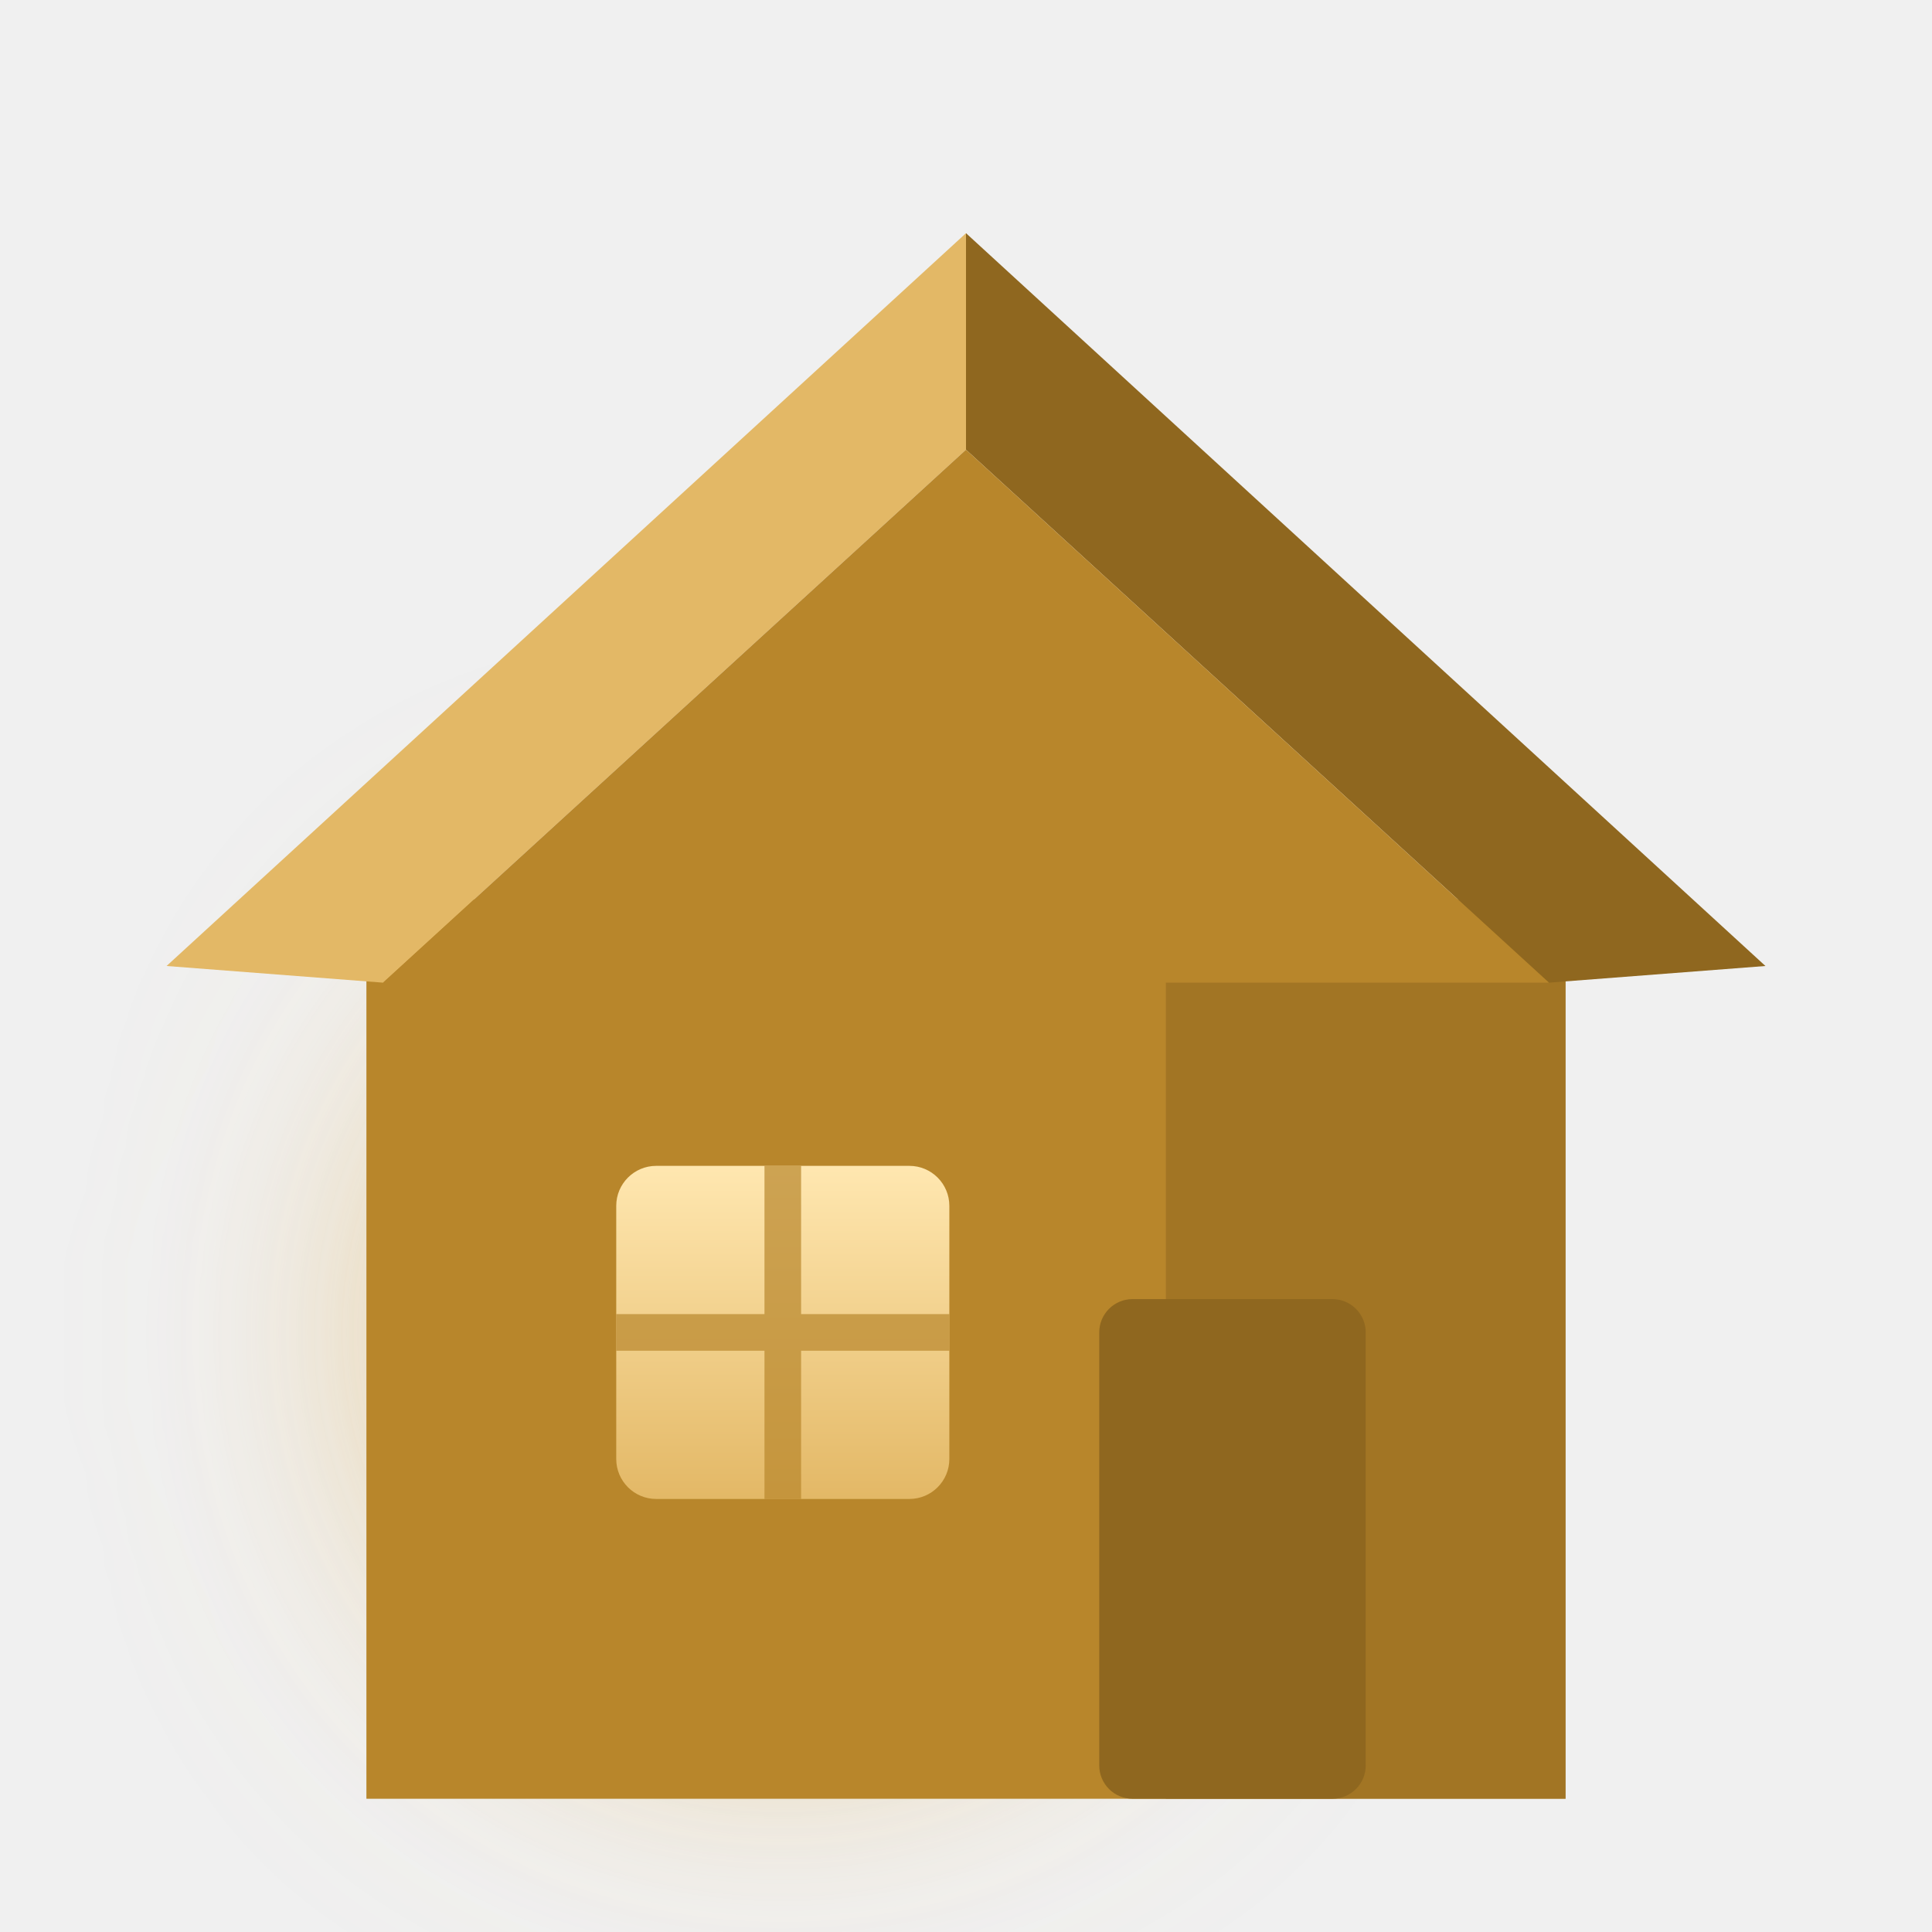
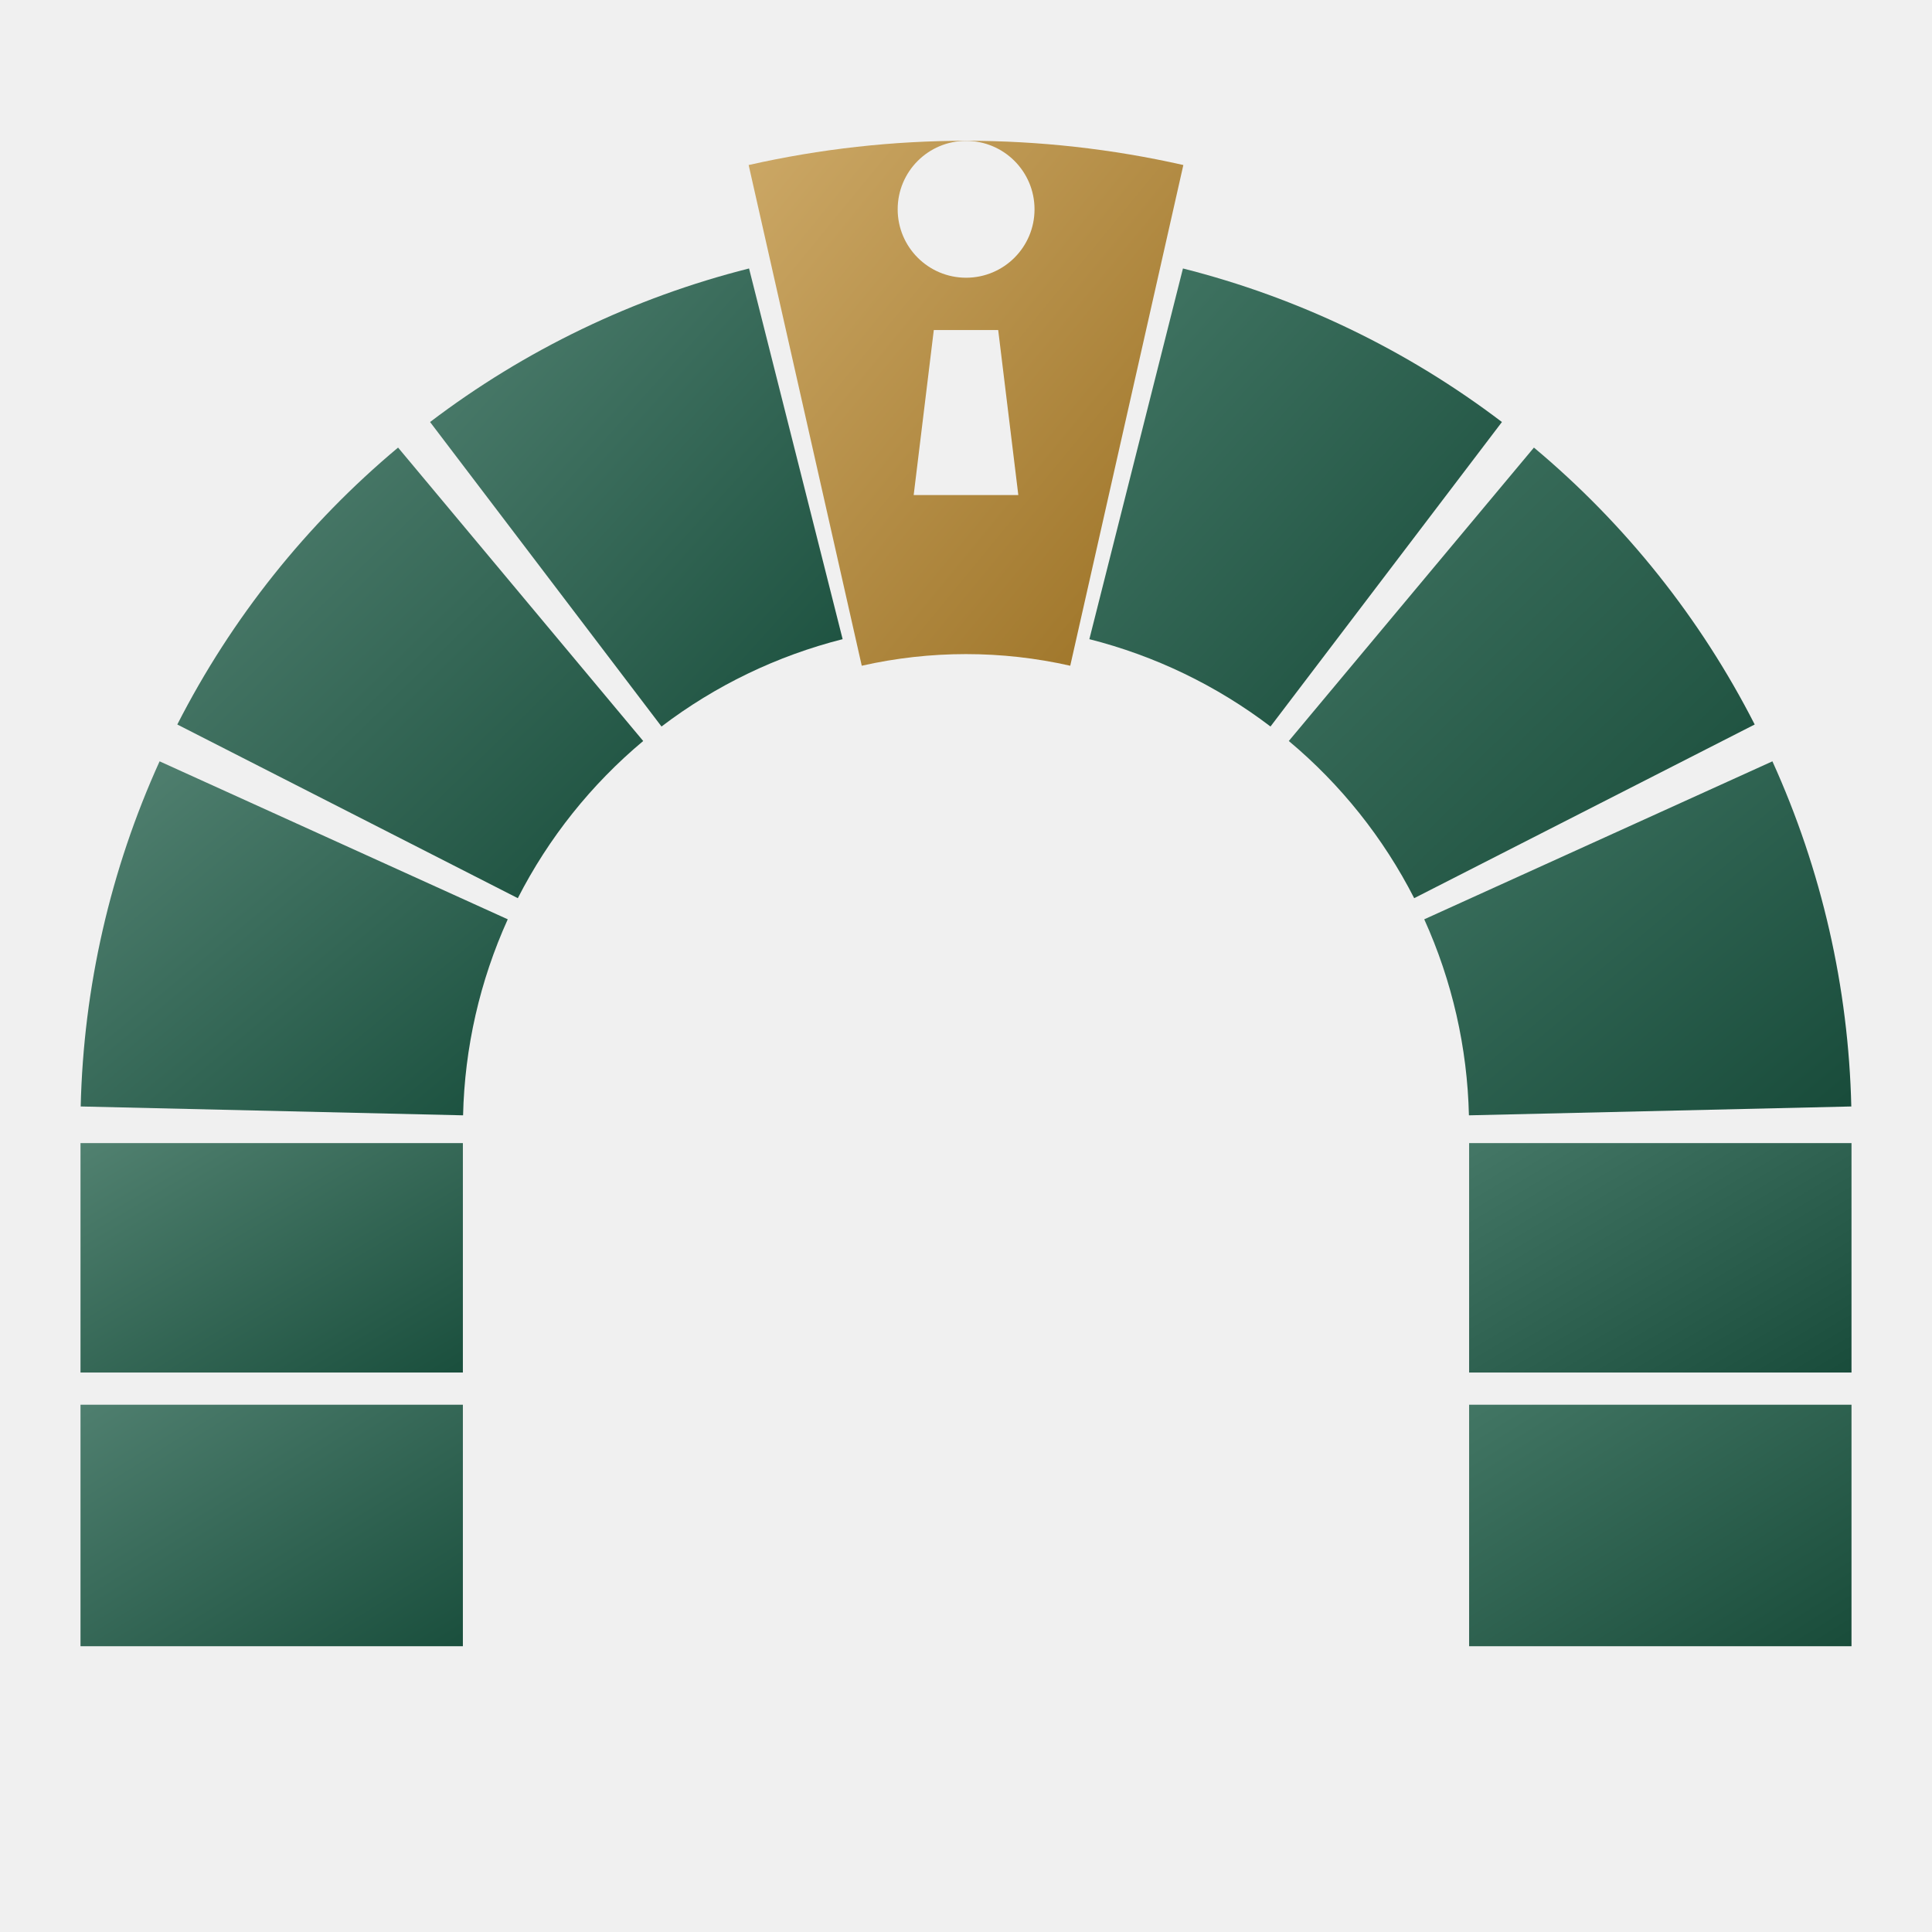
- <svg xmlns="http://www.w3.org/2000/svg" viewBox="-6 -54 58 58" width="64" height="64">
+ <svg xmlns="http://www.w3.org/2000/svg" viewBox="-2 -82 96 96">
+   <style>.n{display:none}@media (prefers-color-scheme: dark){.d{display:none}.n{display:inline}}</style>
  <defs>
-     <filter id="g" x="-100%" y="-100%" width="300%" height="300%">
-       <feGaussianBlur stdDeviation="4.5" />
+     <linearGradient id="g0" x1="0" y1="0" x2="1" y2="1">
+       <stop offset="0" stop-color="#4f7f6f" />
+       <stop offset="1" stop-color="#1a4f3d" />
+     </linearGradient>
+     <linearGradient id="g1" x1="0" y1="0" x2="1" y2="1">
+       <stop offset="0" stop-color="#427664" />
+       <stop offset="1" stop-color="#194c3a" />
+     </linearGradient>
+     <linearGradient id="g2" x1="0" y1="0" x2="1" y2="1">
+       <stop offset="0" stop-color="#518170" />
+       <stop offset="1" stop-color="#1a4f3d" />
+     </linearGradient>
+     <linearGradient id="g3" x1="0" y1="0" x2="1" y2="1">
+       <stop offset="0" stop-color="#447766" />
+       <stop offset="1" stop-color="#194c3b" />
+     </linearGradient>
+     <linearGradient id="g4" x1="0" y1="0" x2="1" y2="1">
+       <stop offset="0" stop-color="#548373" />
+       <stop offset="1" stop-color="#1a503e" />
+     </linearGradient>
+     <linearGradient id="g5" x1="0" y1="0" x2="1" y2="1">
+       <stop offset="0" stop-color="#528171" />
+       <stop offset="1" stop-color="#1a4f3d" />
+     </linearGradient>
+     <linearGradient id="g6" x1="0" y1="0" x2="1" y2="1">
+       <stop offset="0" stop-color="#508070" />
+       <stop offset="1" stop-color="#1a4f3d" />
+     </linearGradient>
+     <linearGradient id="g7" x1="0" y1="0" x2="1" y2="1">
+       <stop offset="0" stop-color="#cca866" />
+       <stop offset="1" stop-color="#9b7124" />
+     </linearGradient>
+     <linearGradient id="g8" x1="0" y1="0" x2="1" y2="1">
+       <stop offset="0" stop-color="#437765" />
+       <stop offset="1" stop-color="#194c3b" />
+     </linearGradient>
+     <linearGradient id="g9" x1="0" y1="0" x2="1" y2="1">
+       <stop offset="0" stop-color="#417563" />
+       <stop offset="1" stop-color="#194c3a" />
+     </linearGradient>
+     <linearGradient id="g10" x1="0" y1="0" x2="1" y2="1">
+       <stop offset="0" stop-color="#3f7462" />
+       <stop offset="1" stop-color="#184b3a" />
+     </linearGradient>
+     <linearGradient id="h0" x1="0" y1="0" x2="1" y2="1">
+       <stop offset="0" stop-color="#75b89f" />
+       <stop offset="1" stop-color="#438d72" />
+     </linearGradient>
+     <linearGradient id="h1" x1="0" y1="0" x2="1" y2="1">
+       <stop offset="0" stop-color="#6bb398" />
+       <stop offset="1" stop-color="#41886d" />
+     </linearGradient>
+     <linearGradient id="h2" x1="0" y1="0" x2="1" y2="1">
+       <stop offset="0" stop-color="#77b9a0" />
+       <stop offset="1" stop-color="#448e72" />
+     </linearGradient>
+     <linearGradient id="h3" x1="0" y1="0" x2="1" y2="1">
+       <stop offset="0" stop-color="#6db499" />
+       <stop offset="1" stop-color="#41896e" />
+     </linearGradient>
+     <linearGradient id="h4" x1="0" y1="0" x2="1" y2="1">
+       <stop offset="0" stop-color="#79baa2" />
+       <stop offset="1" stop-color="#448f73" />
+     </linearGradient>
+     <linearGradient id="h5" x1="0" y1="0" x2="1" y2="1">
+       <stop offset="0" stop-color="#77baa1" />
+       <stop offset="1" stop-color="#448e73" />
+     </linearGradient>
+     <linearGradient id="h6" x1="0" y1="0" x2="1" y2="1">
+       <stop offset="0" stop-color="#76b9a0" />
+       <stop offset="1" stop-color="#448d72" />
+     </linearGradient>
+     <linearGradient id="h7" x1="0" y1="0" x2="1" y2="1">
+       <stop offset="0" stop-color="#e4bf7d" />
+       <stop offset="1" stop-color="#b68b3e" />
+     </linearGradient>
+     <linearGradient id="h8" x1="0" y1="0" x2="1" y2="1">
+       <stop offset="0" stop-color="#6cb499" />
+       <stop offset="1" stop-color="#41886e" />
+     </linearGradient>
+     <linearGradient id="h9" x1="0" y1="0" x2="1" y2="1">
+       <stop offset="0" stop-color="#6ab398" />
+       <stop offset="1" stop-color="#41876d" />
+     </linearGradient>
+     <linearGradient id="h10" x1="0" y1="0" x2="1" y2="1">
+       <stop offset="0" stop-color="#69b297" />
+       <stop offset="1" stop-color="#40876d" />
+     </linearGradient>
+     <mask id="kh" maskUnits="userSpaceOnUse" x="-10" y="-100" width="120" height="120">
+       <rect x="-10" y="-100" width="120" height="120" fill="#fff" />
+       <path d="M46 -68.2a3.4 3.4 0 1 1 0.01 0Z M44.4 -65.6L43.4 -57.4H48.6L47.6 -65.6Z" fill="#000" />
+     </mask>
+     <filter id="kg" x="-150%" y="-150%" width="400%" height="400%">
+       <feGaussianBlur stdDeviation="7" />
    </filter>
-     <linearGradient id="w" x1="0" y1="0" x2="0" y2="1">
-       <stop offset="0" stop-color="#FFE7B0" />
-       <stop offset="1" stop-color="#E3B866" />
-     </linearGradient>
  </defs>
-   <circle cx="17.5" cy="-14" r="11" fill="#E3B866" opacity="0.85" filter="url(#g)" />
-   <path d="M5 0V-27H41V0Z" fill="#B8862B" />
-   <path d="M29 0V-27H41V0Z" fill="#8F671F" opacity="0.55" />
-   <path d="M-1 -25L23 -47L23 -40.5L5.5 -24.5Z" fill="#E3B866" />
-   <path d="M23 -47L47 -25L40.5 -24.5L23 -40.5Z" fill="#8F671F" />
-   <path d="M5.5 -24.5L23 -40.5L40.5 -24.5Z" fill="#B8862B" />
-   <rect x="12.5" y="-19" width="10" height="10" rx="1.2" fill="url(#w)" />
-   <path d="M17.5 -19V-9M12.5 -14H22.5" stroke="#B8862B" stroke-width="1.1" opacity="0.7" />
-   <rect x="27" y="-15" width="8" height="15" rx="1" fill="#8F671F" />
+   <g class="d">
+     <path d="M2 -0.2H21V-12.2H2Z" fill="url(#g0)" />
+     <path d="M71 -0.2H90V-12.2H71Z" fill="url(#g1)" />
+     <path d="M2 -13.8H21V-25.2H2Z" fill="url(#g2)" />
+     <path d="M71 -13.8H90V-25.2H71Z" fill="url(#g3)" />
+     <path d="M2.01 -27.02A44 44 0 0 1 5.93 -44.17L23.23 -36.32A25 25 0 0 0 21.01 -26.58Z" fill="url(#g4)" />
+     <path d="M6.81 -46A44 44 0 0 1 17.78 -59.76L29.96 -45.18A25 25 0 0 0 23.73 -37.37Z" fill="url(#g5)" />
+     <path d="M19.37 -61.03A44 44 0 0 1 35.22 -68.66L39.87 -50.24A25 25 0 0 0 30.87 -45.9Z" fill="url(#g6)" />
+     <path d="M35.2 -73.8A49 49 0 0 1 56.8 -73.8L51.18 -48.92A23.5 23.5 0 0 0 40.82 -48.92Z" fill="url(#g7)" mask="url(#kh)" />
+     <path d="M56.78 -68.66A44 44 0 0 1 72.63 -61.03L61.13 -45.9A25 25 0 0 0 52.13 -50.24Z" fill="url(#g8)" />
+     <path d="M74.22 -59.76A44 44 0 0 1 85.19 -46L68.27 -37.37A25 25 0 0 0 62.04 -45.18Z" fill="url(#g9)" />
+     <path d="M86.07 -44.17A44 44 0 0 1 89.99 -27.02L70.99 -26.58A25 25 0 0 0 68.77 -36.32Z" fill="url(#g10)" />
+   </g>
+   <g class="n">
+     <circle cx="46" cy="-62.5" r="15" fill="#D9A64A" opacity="0.55" filter="url(#kg)" />
+     <path d="M2 -0.2H21V-12.2H2Z" fill="url(#h0)" />
+     <path d="M71 -0.2H90V-12.2H71Z" fill="url(#h1)" />
+     <path d="M2 -13.8H21V-25.2H2Z" fill="url(#h2)" />
+     <path d="M71 -13.8H90V-25.2H71Z" fill="url(#h3)" />
+     <path d="M2.01 -27.02A44 44 0 0 1 5.93 -44.17L23.23 -36.32A25 25 0 0 0 21.01 -26.58Z" fill="url(#h4)" />
+     <path d="M6.81 -46A44 44 0 0 1 17.78 -59.76L29.96 -45.18A25 25 0 0 0 23.73 -37.37Z" fill="url(#h5)" />
+     <path d="M19.37 -61.03A44 44 0 0 1 35.22 -68.66L39.87 -50.24A25 25 0 0 0 30.87 -45.9Z" fill="url(#h6)" />
+     <path d="M35.2 -73.8A49 49 0 0 1 56.8 -73.8L51.18 -48.92A23.5 23.5 0 0 0 40.82 -48.92Z" fill="url(#h7)" mask="url(#kh)" />
+     <path d="M56.78 -68.66A44 44 0 0 1 72.63 -61.03L61.13 -45.9A25 25 0 0 0 52.13 -50.24Z" fill="url(#h8)" />
+     <path d="M74.22 -59.76A44 44 0 0 1 85.19 -46L68.27 -37.37A25 25 0 0 0 62.04 -45.18Z" fill="url(#h9)" />
+     <path d="M86.07 -44.17A44 44 0 0 1 89.99 -27.02L70.99 -26.58A25 25 0 0 0 68.77 -36.32Z" fill="url(#h10)" />
+   </g>
</svg>
